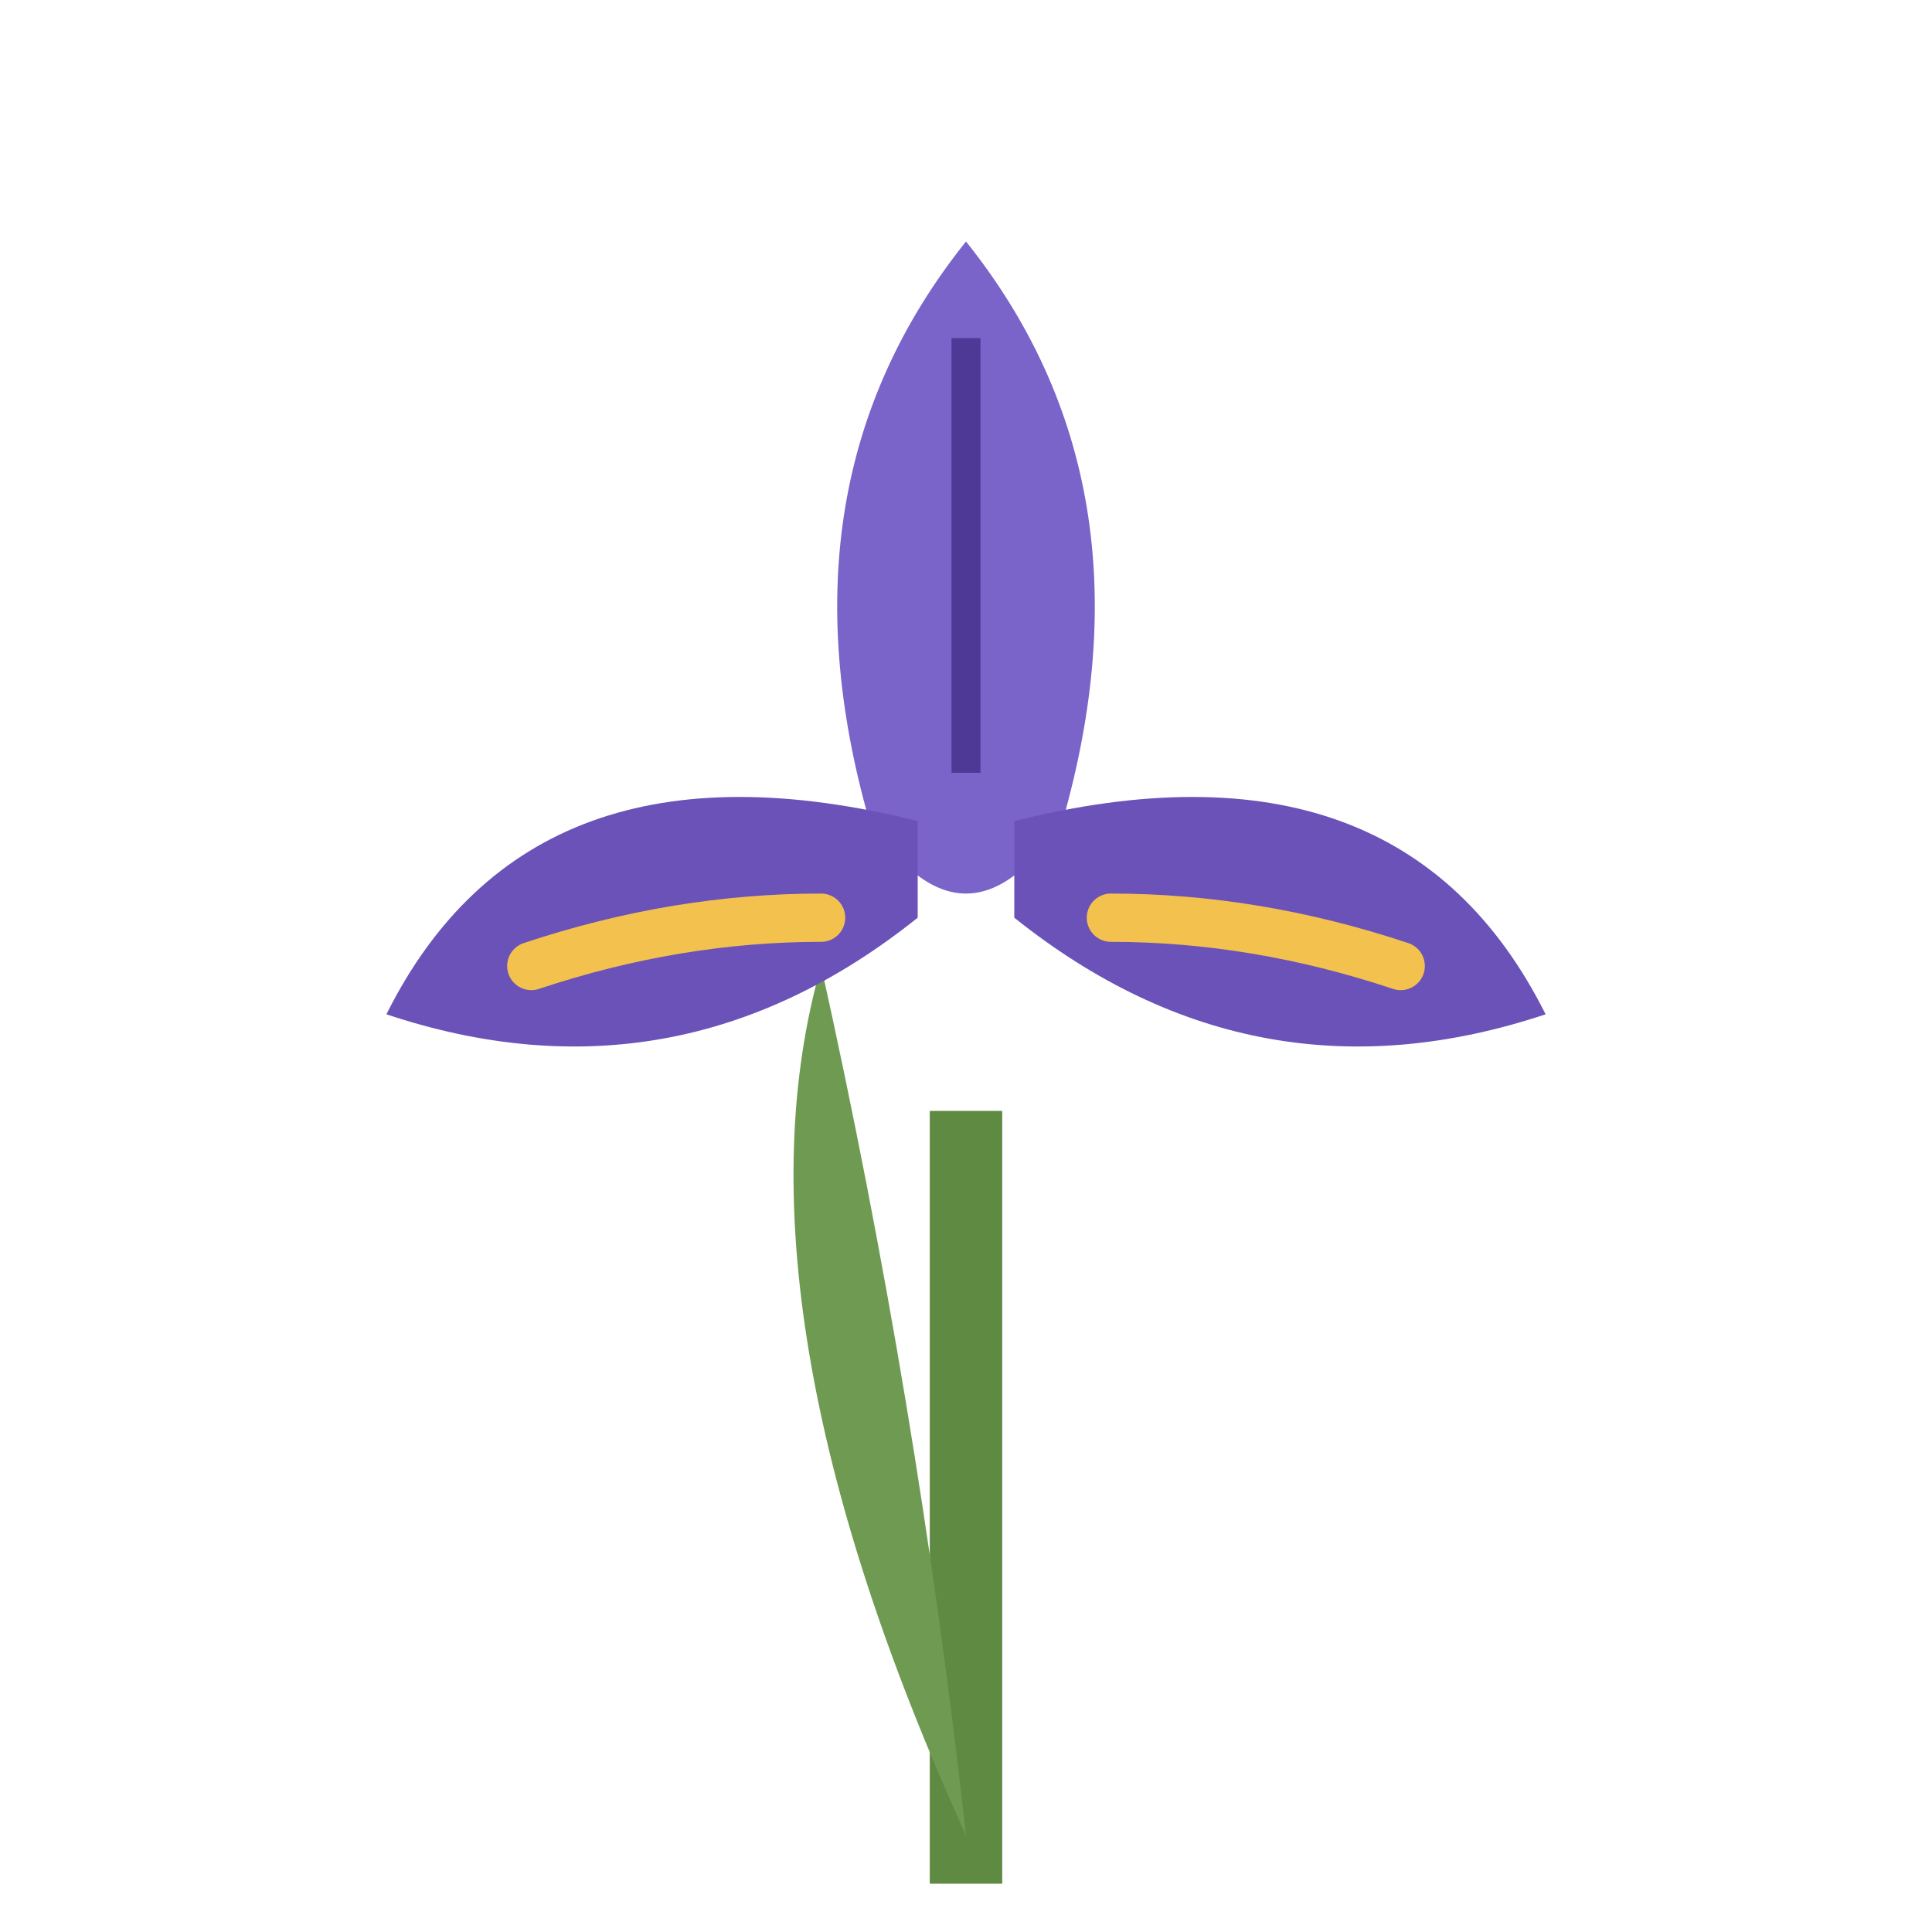
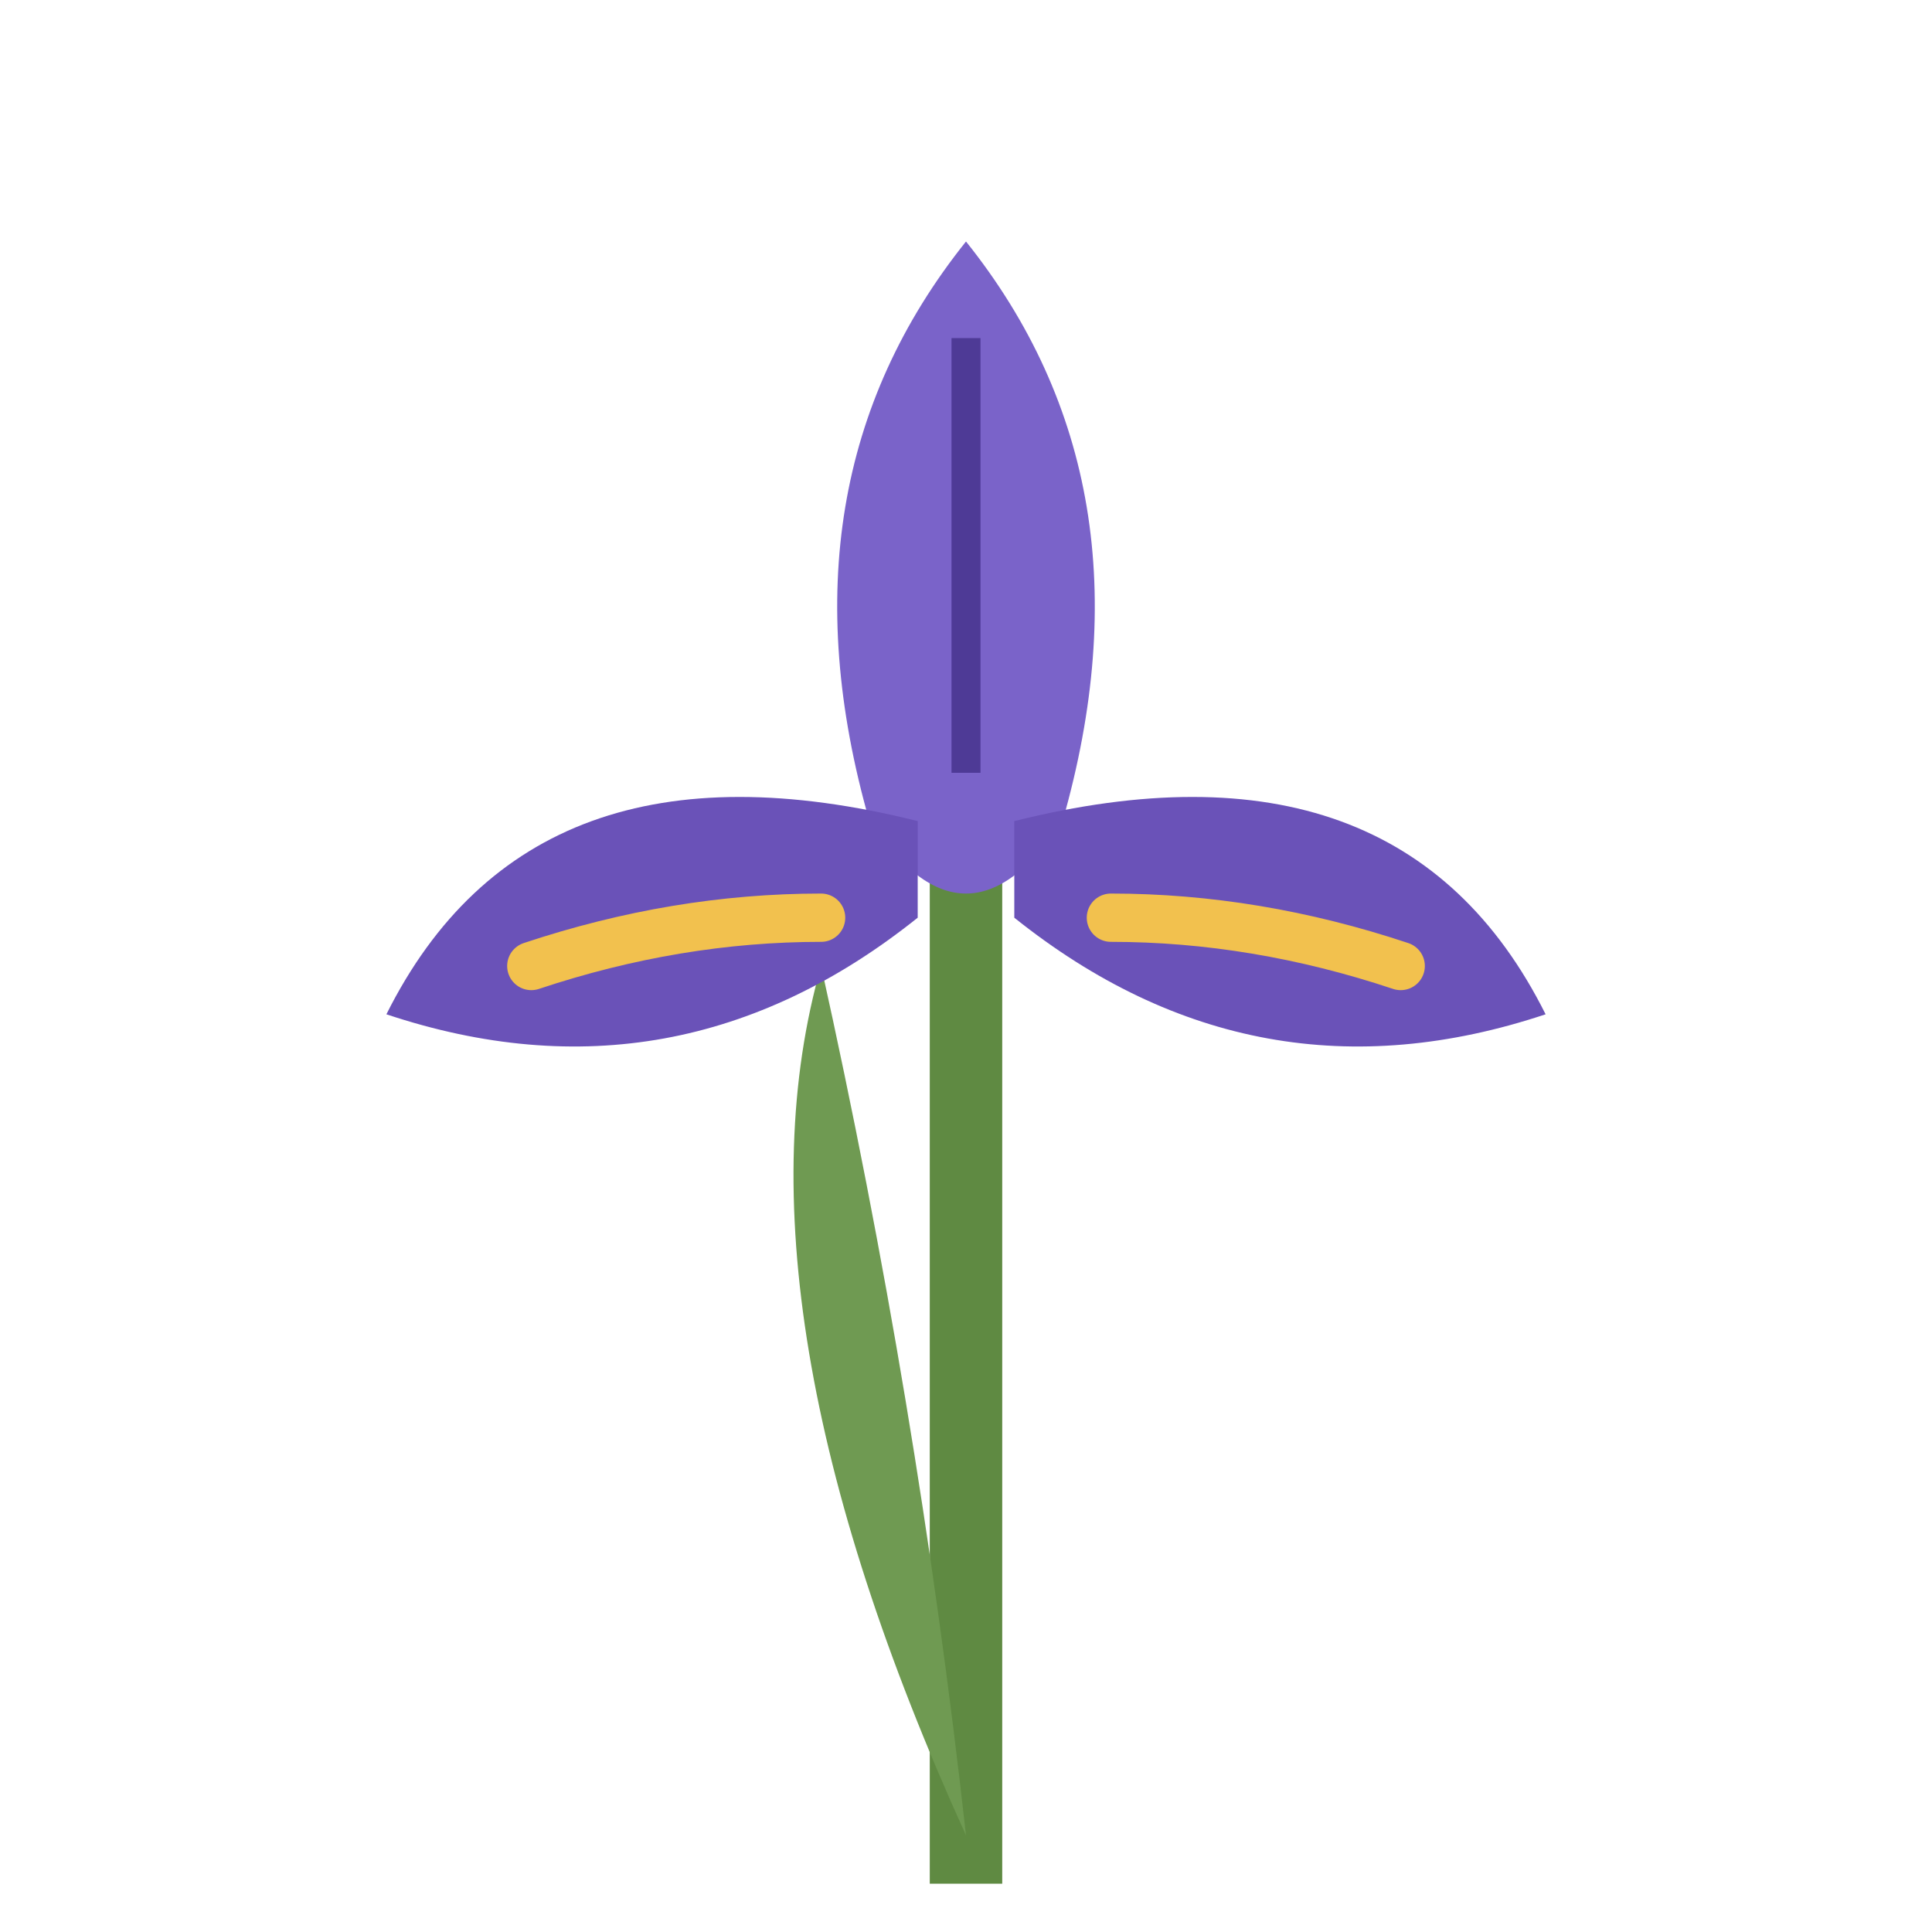
<svg xmlns="http://www.w3.org/2000/svg" viewBox="0 0 80 80">
-   <path d="M40 46 V78" stroke="#5f8a42" stroke-width="3" fill="none" />
+   <path d="M40 36 V78" stroke="#5f8a42" stroke-width="3" fill="none" />
  <path d="M40 76 Q30 54 34 40 Q38 58 40 76" fill="#6f9a52" />
  <path d="M40 10 Q48 20 44 34 Q40 40 36 34 Q32 20 40 10 Z" fill="#7a63c9" />
  <path d="M38 34 Q22 30 16 42 Q28 46 38 38 Z" fill="#6a52b8" />
  <path d="M42 34 Q58 30 64 42 Q52 46 42 38 Z" fill="#6a52b8" />
  <path d="M22 40 Q28 38 34 38 M58 40 Q52 38 46 38" stroke="#f2c14e" stroke-width="2" stroke-linecap="round" />
  <path d="M40 14 V32" stroke="#4e3a96" stroke-width="1.2" />
</svg>
